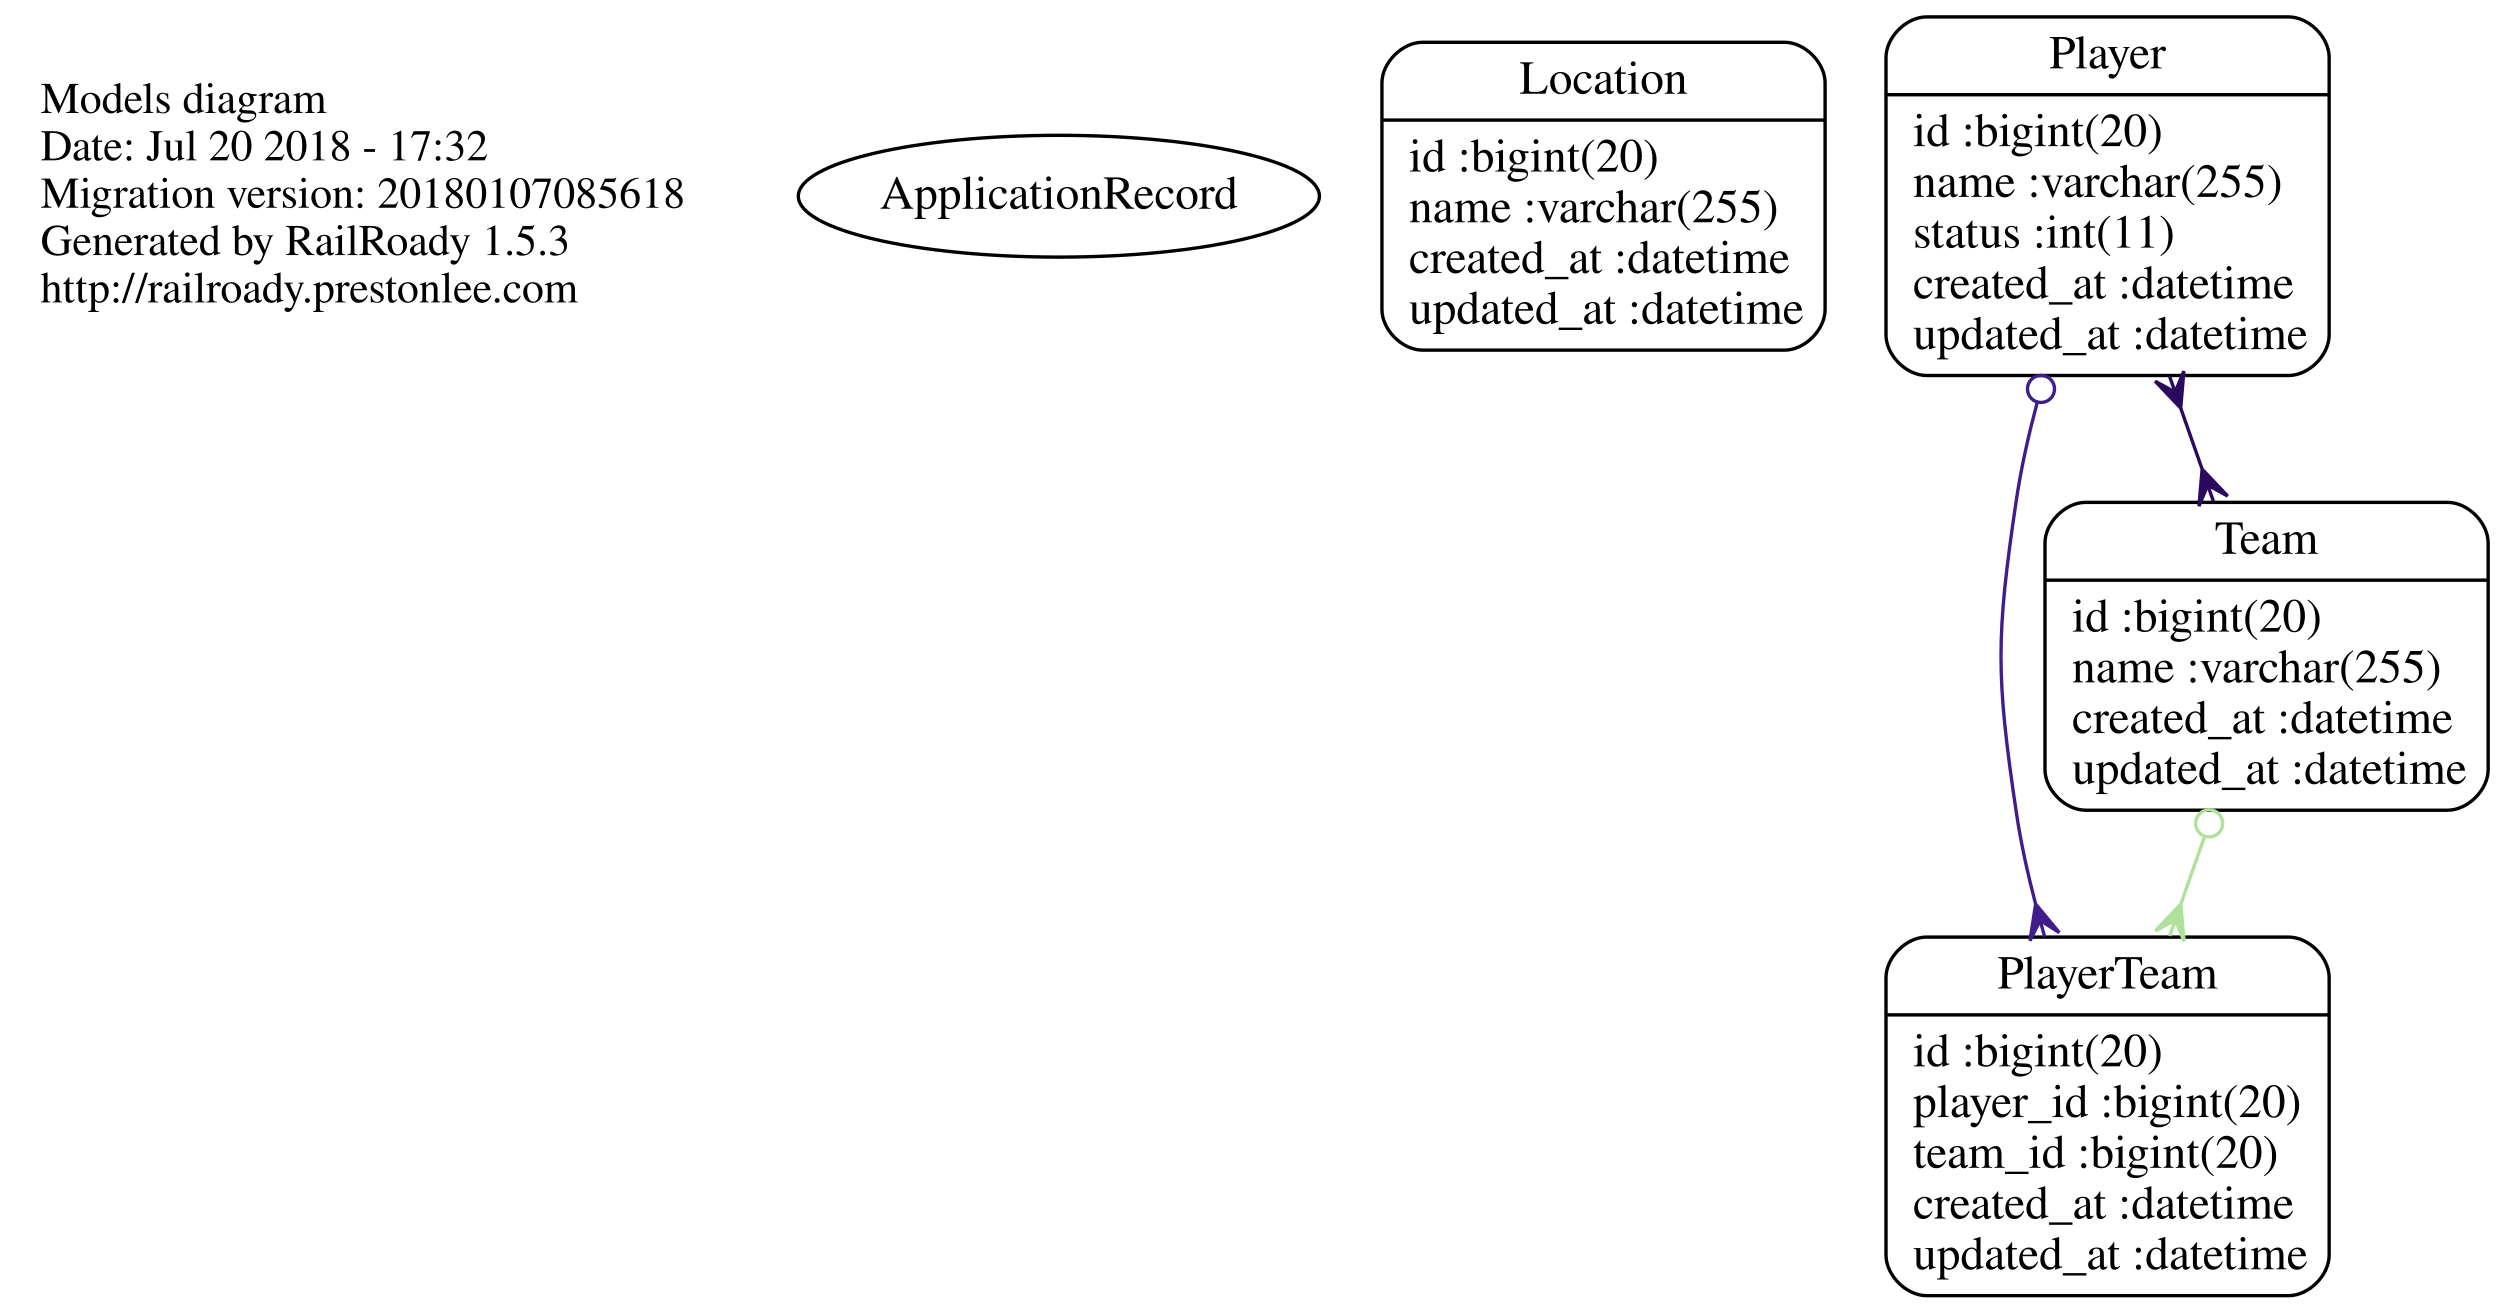
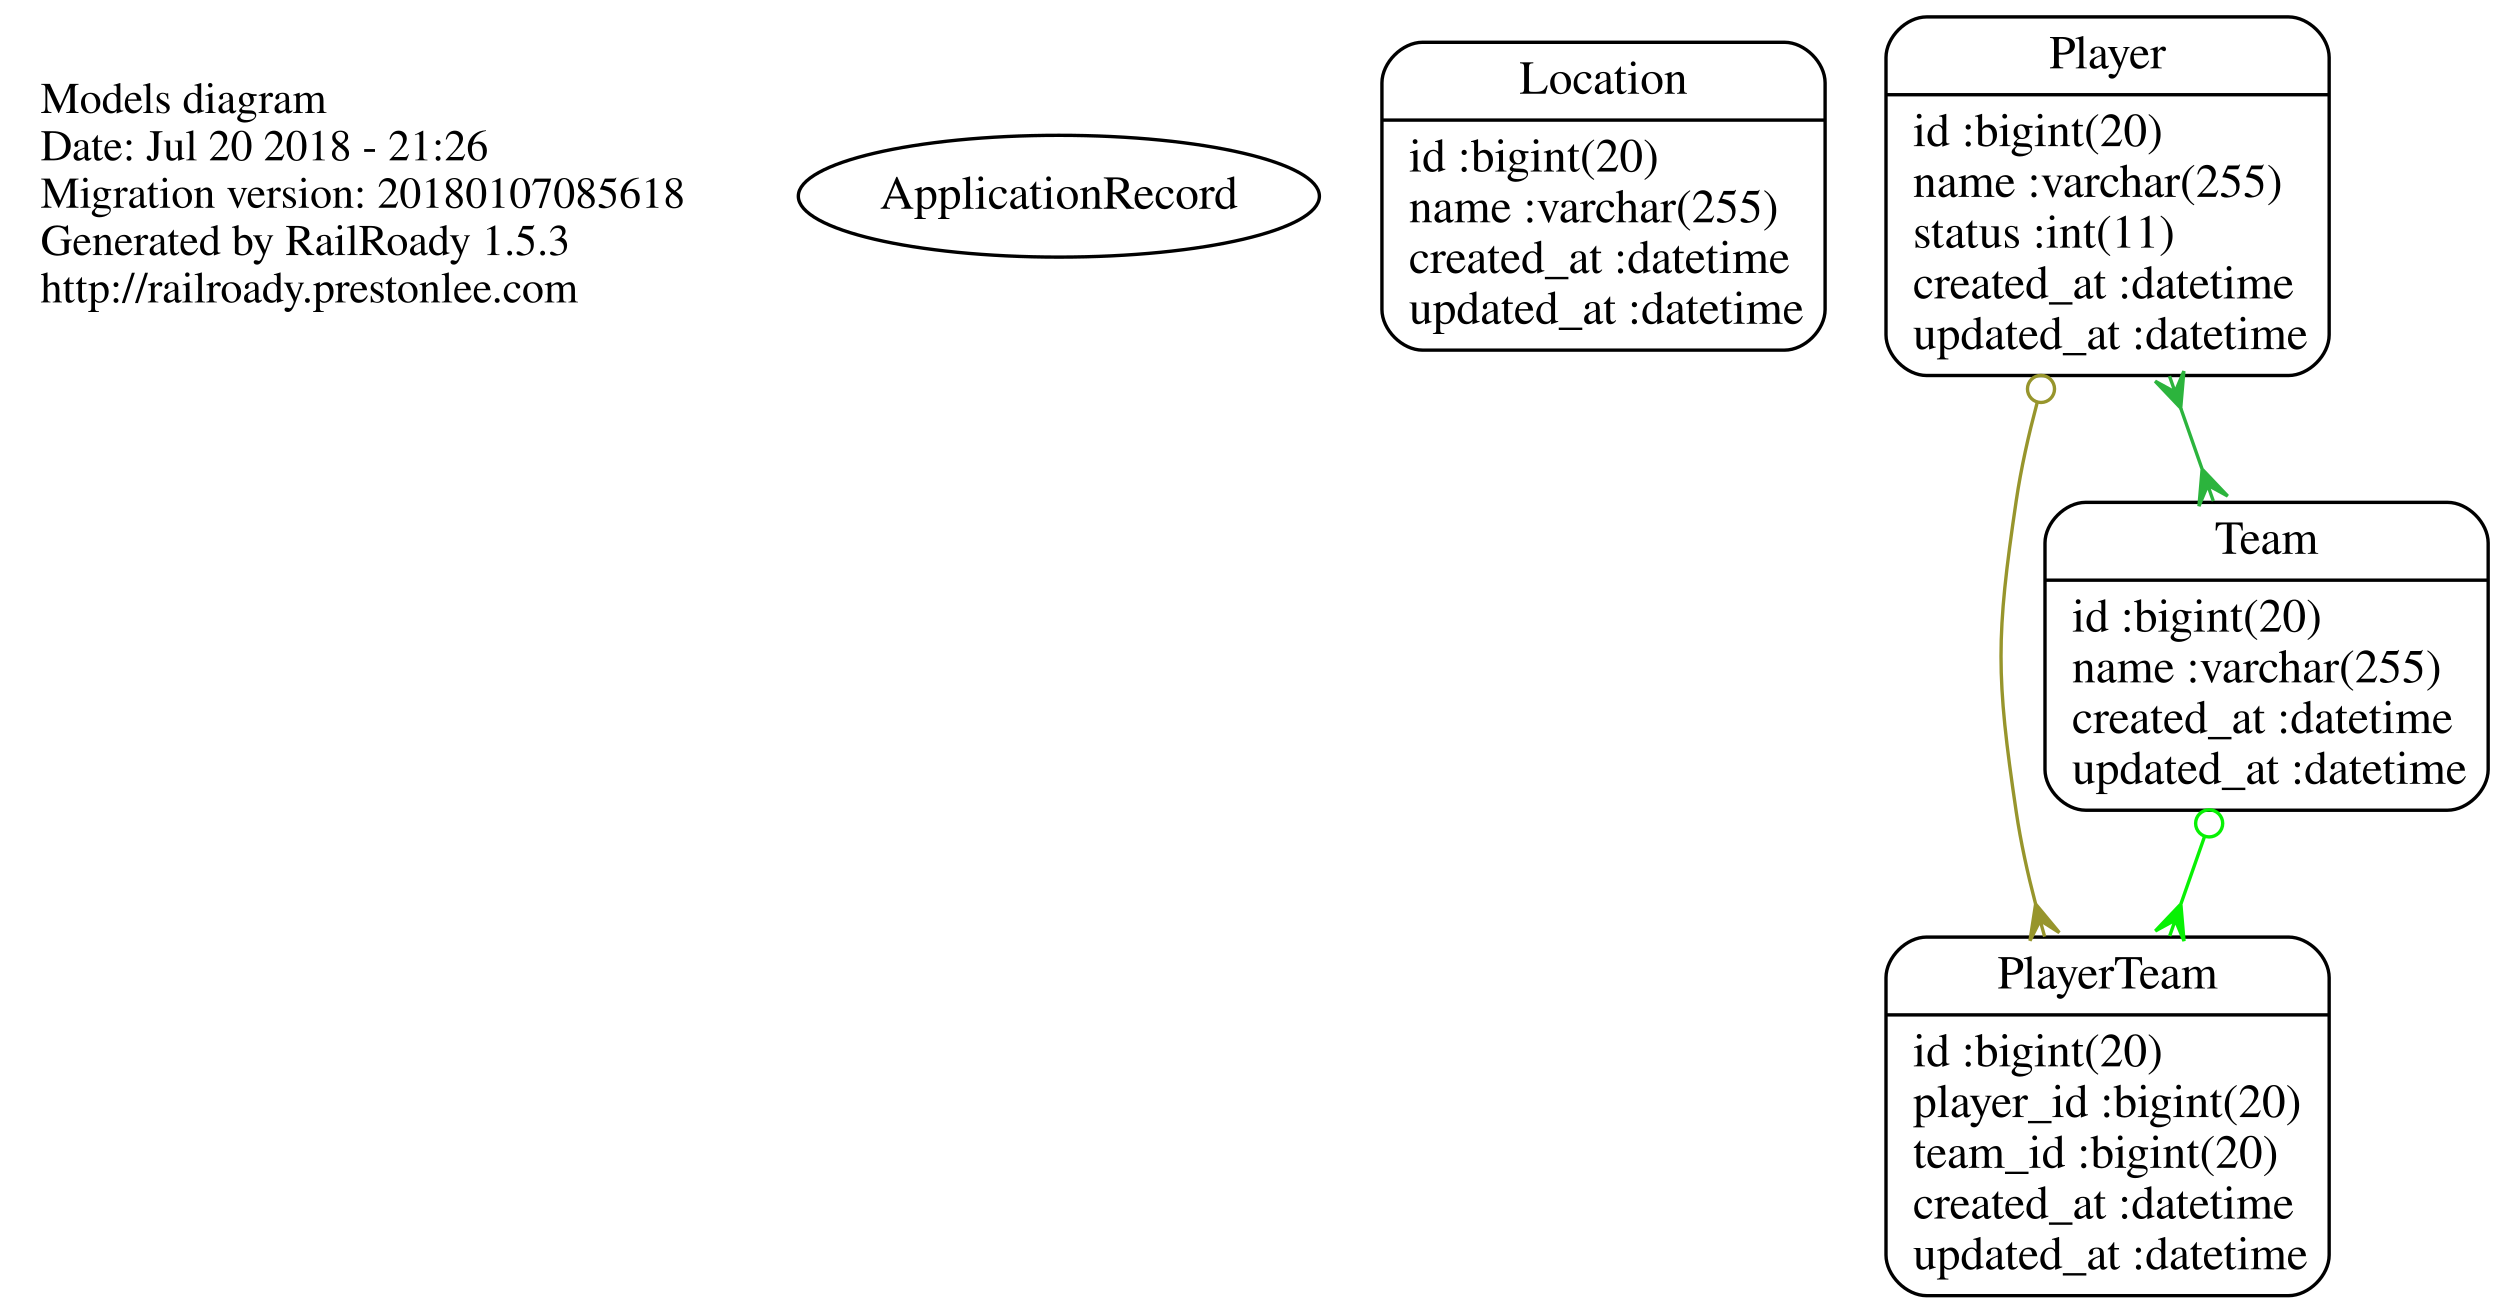
<svg xmlns="http://www.w3.org/2000/svg" width="739pt" height="388pt" viewBox="0.00 0.00 739.00 388.00">
  <g id="graph0" class="graph" transform="scale(1 1) rotate(0) translate(4 384)">
    <polygon fill="none" stroke="none" points="-4,4 -4,-384 735,-384 735,4 -4,4" />
    <g id="node1" class="node">
      <text text-anchor="start" x="8" y="-350.6" font-family="Times,serif" font-size="13.00">Models diagram</text>
-       <text text-anchor="start" x="8" y="-336.6" font-family="Times,serif" font-size="13.00">Date: Jul 20 2018 - 17:32</text>
+       <text text-anchor="start" x="8" y="-336.6" font-family="Times,serif" font-size="13.00">Date: Jul 20 2018 - 21:26</text>
      <text text-anchor="start" x="8" y="-322.6" font-family="Times,serif" font-size="13.00">Migration version: 20180107085618</text>
      <text text-anchor="start" x="8" y="-308.6" font-family="Times,serif" font-size="13.00">Generated by RailRoady 1.5.3</text>
      <text text-anchor="start" x="8" y="-294.6" font-family="Times,serif" font-size="13.00">http://railroady.prestonlee.com</text>
    </g>
    <g id="node2" class="node">
      <ellipse fill="none" stroke="black" cx="309" cy="-326" rx="77.015" ry="18" />
      <text text-anchor="middle" x="309" y="-322.3" font-family="Times,serif" font-size="14.00">ApplicationRecord</text>
    </g>
    <g id="node3" class="node">
      <path fill="none" stroke="black" d="M416.5,-280.5C416.5,-280.5 523.5,-280.5 523.5,-280.5 529.5,-280.5 535.5,-286.5 535.5,-292.5 535.5,-292.5 535.5,-359.5 535.5,-359.5 535.5,-365.5 529.5,-371.5 523.5,-371.5 523.5,-371.5 416.5,-371.5 416.5,-371.5 410.5,-371.5 404.5,-365.5 404.5,-359.5 404.5,-359.5 404.5,-292.5 404.5,-292.5 404.5,-286.5 410.5,-280.5 416.5,-280.5" />
      <text text-anchor="middle" x="470" y="-356.3" font-family="Times,serif" font-size="14.00">Location</text>
      <polyline fill="none" stroke="black" points="404.5,-348.5 535.5,-348.5 " />
      <text text-anchor="start" x="412.5" y="-333.3" font-family="Times,serif" font-size="14.00">id :bigint(20)</text>
      <text text-anchor="start" x="412.5" y="-318.3" font-family="Times,serif" font-size="14.00">name :varchar(255)</text>
      <text text-anchor="start" x="412.5" y="-303.3" font-family="Times,serif" font-size="14.00">created_at :datetime</text>
      <text text-anchor="start" x="412.5" y="-288.3" font-family="Times,serif" font-size="14.00">updated_at :datetime</text>
    </g>
    <g id="node4" class="node">
      <path fill="none" stroke="black" d="M565.5,-273C565.5,-273 672.5,-273 672.5,-273 678.5,-273 684.5,-279 684.5,-285 684.5,-285 684.5,-367 684.5,-367 684.5,-373 678.5,-379 672.5,-379 672.5,-379 565.5,-379 565.5,-379 559.5,-379 553.5,-373 553.5,-367 553.5,-367 553.5,-285 553.5,-285 553.5,-279 559.5,-273 565.5,-273" />
      <text text-anchor="middle" x="619" y="-363.8" font-family="Times,serif" font-size="14.00">Player</text>
      <polyline fill="none" stroke="black" points="553.5,-356 684.5,-356 " />
      <text text-anchor="start" x="561.5" y="-340.8" font-family="Times,serif" font-size="14.00">id :bigint(20)</text>
      <text text-anchor="start" x="561.5" y="-325.8" font-family="Times,serif" font-size="14.00">name :varchar(255)</text>
      <text text-anchor="start" x="561.5" y="-310.8" font-family="Times,serif" font-size="14.00">status :int(11)</text>
      <text text-anchor="start" x="561.5" y="-295.8" font-family="Times,serif" font-size="14.00">created_at :datetime</text>
      <text text-anchor="start" x="561.5" y="-280.8" font-family="Times,serif" font-size="14.00">updated_at :datetime</text>
    </g>
    <g id="node5" class="node">
      <path fill="none" stroke="black" d="M565.5,-1C565.5,-1 672.5,-1 672.5,-1 678.5,-1 684.5,-7 684.5,-13 684.5,-13 684.5,-95 684.5,-95 684.5,-101 678.5,-107 672.5,-107 672.5,-107 565.5,-107 565.5,-107 559.5,-107 553.5,-101 553.5,-95 553.5,-95 553.5,-13 553.5,-13 553.5,-7 559.5,-1 565.5,-1" />
      <text text-anchor="middle" x="619" y="-91.8" font-family="Times,serif" font-size="14.00">PlayerTeam</text>
      <polyline fill="none" stroke="black" points="553.5,-84 684.5,-84 " />
      <text text-anchor="start" x="561.5" y="-68.8" font-family="Times,serif" font-size="14.00">id :bigint(20)</text>
      <text text-anchor="start" x="561.5" y="-53.8" font-family="Times,serif" font-size="14.00">player_id :bigint(20)</text>
      <text text-anchor="start" x="561.5" y="-38.8" font-family="Times,serif" font-size="14.00">team_id :bigint(20)</text>
      <text text-anchor="start" x="561.5" y="-23.8" font-family="Times,serif" font-size="14.00">created_at :datetime</text>
      <text text-anchor="start" x="561.5" y="-8.8" font-family="Times,serif" font-size="14.00">updated_at :datetime</text>
    </g>
    <g id="edge1" class="edge">
-       <path fill="none" stroke="#411d8b" d="M598.173,-264.925C595.613,-255.355 593.407,-245.483 592,-236 586,-195.554 586,-184.446 592,-144 593.322,-135.086 595.352,-125.828 597.716,-116.8" />
-       <ellipse fill="none" stroke="#411d8b" cx="599.32" cy="-269.026" rx="4" ry="4" />
-       <polygon fill="#411d8b" stroke="#411d8b" points="597.728,-116.759 604.734,-108.323 599.062,-111.94 600.397,-107.122 600.397,-107.122 600.397,-107.122 599.062,-111.94 596.06,-105.921 597.728,-116.759 597.728,-116.759" />
+       <path fill="none" stroke="#97952c" d="M598.173,-264.925C595.613,-255.355 593.407,-245.483 592,-236 586,-195.554 586,-184.446 592,-144 593.322,-135.086 595.352,-125.828 597.716,-116.8" />
+       <ellipse fill="none" stroke="#97952c" cx="599.32" cy="-269.026" rx="4" ry="4" />
+       <polygon fill="#97952c" stroke="#97952c" points="597.728,-116.759 604.734,-108.323 599.062,-111.94 600.397,-107.122 600.397,-107.122 600.397,-107.122 599.062,-111.94 596.06,-105.921 597.728,-116.759 597.728,-116.759" />
    </g>
    <g id="node6" class="node">
      <path fill="none" stroke="black" d="M612.5,-144.5C612.5,-144.5 719.5,-144.5 719.5,-144.5 725.5,-144.5 731.5,-150.5 731.5,-156.5 731.5,-156.5 731.5,-223.5 731.5,-223.5 731.5,-229.5 725.5,-235.5 719.5,-235.5 719.5,-235.5 612.5,-235.5 612.5,-235.5 606.5,-235.5 600.5,-229.5 600.5,-223.5 600.5,-223.5 600.5,-156.5 600.5,-156.5 600.5,-150.5 606.5,-144.5 612.5,-144.5" />
      <text text-anchor="middle" x="666" y="-220.3" font-family="Times,serif" font-size="14.00">Team</text>
      <polyline fill="none" stroke="black" points="600.5,-212.5 731.5,-212.5 " />
      <text text-anchor="start" x="608.5" y="-197.3" font-family="Times,serif" font-size="14.00">id :bigint(20)</text>
      <text text-anchor="start" x="608.5" y="-182.3" font-family="Times,serif" font-size="14.00">name :varchar(255)</text>
      <text text-anchor="start" x="608.5" y="-167.3" font-family="Times,serif" font-size="14.00">created_at :datetime</text>
      <text text-anchor="start" x="608.5" y="-152.3" font-family="Times,serif" font-size="14.00">updated_at :datetime</text>
    </g>
    <g id="edge2" class="edge">
-       <path fill="none" stroke="#2a095f" d="M640.653,-263.266C642.728,-257.351 644.821,-251.382 646.869,-245.543" />
-       <polygon fill="#2a095f" stroke="#2a095f" points="640.616,-263.372 633.06,-271.319 638.961,-268.09 637.306,-272.808 637.306,-272.808 637.306,-272.808 638.961,-268.09 641.552,-274.298 640.616,-263.372 640.616,-263.372" />
-       <polygon fill="#2a095f" stroke="#2a095f" points="646.951,-245.31 654.507,-237.363 648.606,-240.592 650.261,-235.873 650.261,-235.873 650.261,-235.873 648.606,-240.592 646.014,-234.384 646.951,-245.31 646.951,-245.31" />
+       <path fill="none" stroke="#2cb43d" d="M640.653,-263.266C642.728,-257.351 644.821,-251.382 646.869,-245.543" />
+       <polygon fill="#2cb43d" stroke="#2cb43d" points="640.616,-263.372 633.06,-271.319 638.961,-268.09 637.306,-272.808 637.306,-272.808 637.306,-272.808 638.961,-268.09 641.552,-274.298 640.616,-263.372 640.616,-263.372" />
+       <polygon fill="#2cb43d" stroke="#2cb43d" points="646.951,-245.31 654.507,-237.363 648.606,-240.592 650.261,-235.873 650.261,-235.873 650.261,-235.873 648.606,-240.592 646.014,-234.384 646.951,-245.31 646.951,-245.31" />
    </g>
    <g id="edge3" class="edge">
-       <path fill="none" stroke="#afe19a" d="M647.67,-136.739C645.392,-130.247 643.047,-123.56 640.725,-116.939" />
-       <ellipse fill="none" stroke="#afe19a" cx="649.026" cy="-140.605" rx="4" ry="4" />
-       <polygon fill="#afe19a" stroke="#afe19a" points="640.66,-116.754 641.597,-105.828 639.005,-112.036 637.35,-107.318 637.35,-107.318 637.35,-107.318 639.005,-112.036 633.104,-108.807 640.66,-116.754 640.66,-116.754" />
+       <path fill="none" stroke="#08f104" d="M647.67,-136.739C645.392,-130.247 643.047,-123.56 640.725,-116.939" />
+       <ellipse fill="none" stroke="#08f104" cx="649.026" cy="-140.605" rx="4" ry="4" />
+       <polygon fill="#08f104" stroke="#08f104" points="640.66,-116.754 641.597,-105.828 639.005,-112.036 637.35,-107.318 637.35,-107.318 637.35,-107.318 639.005,-112.036 633.104,-108.807 640.66,-116.754 640.66,-116.754" />
    </g>
  </g>
</svg>
